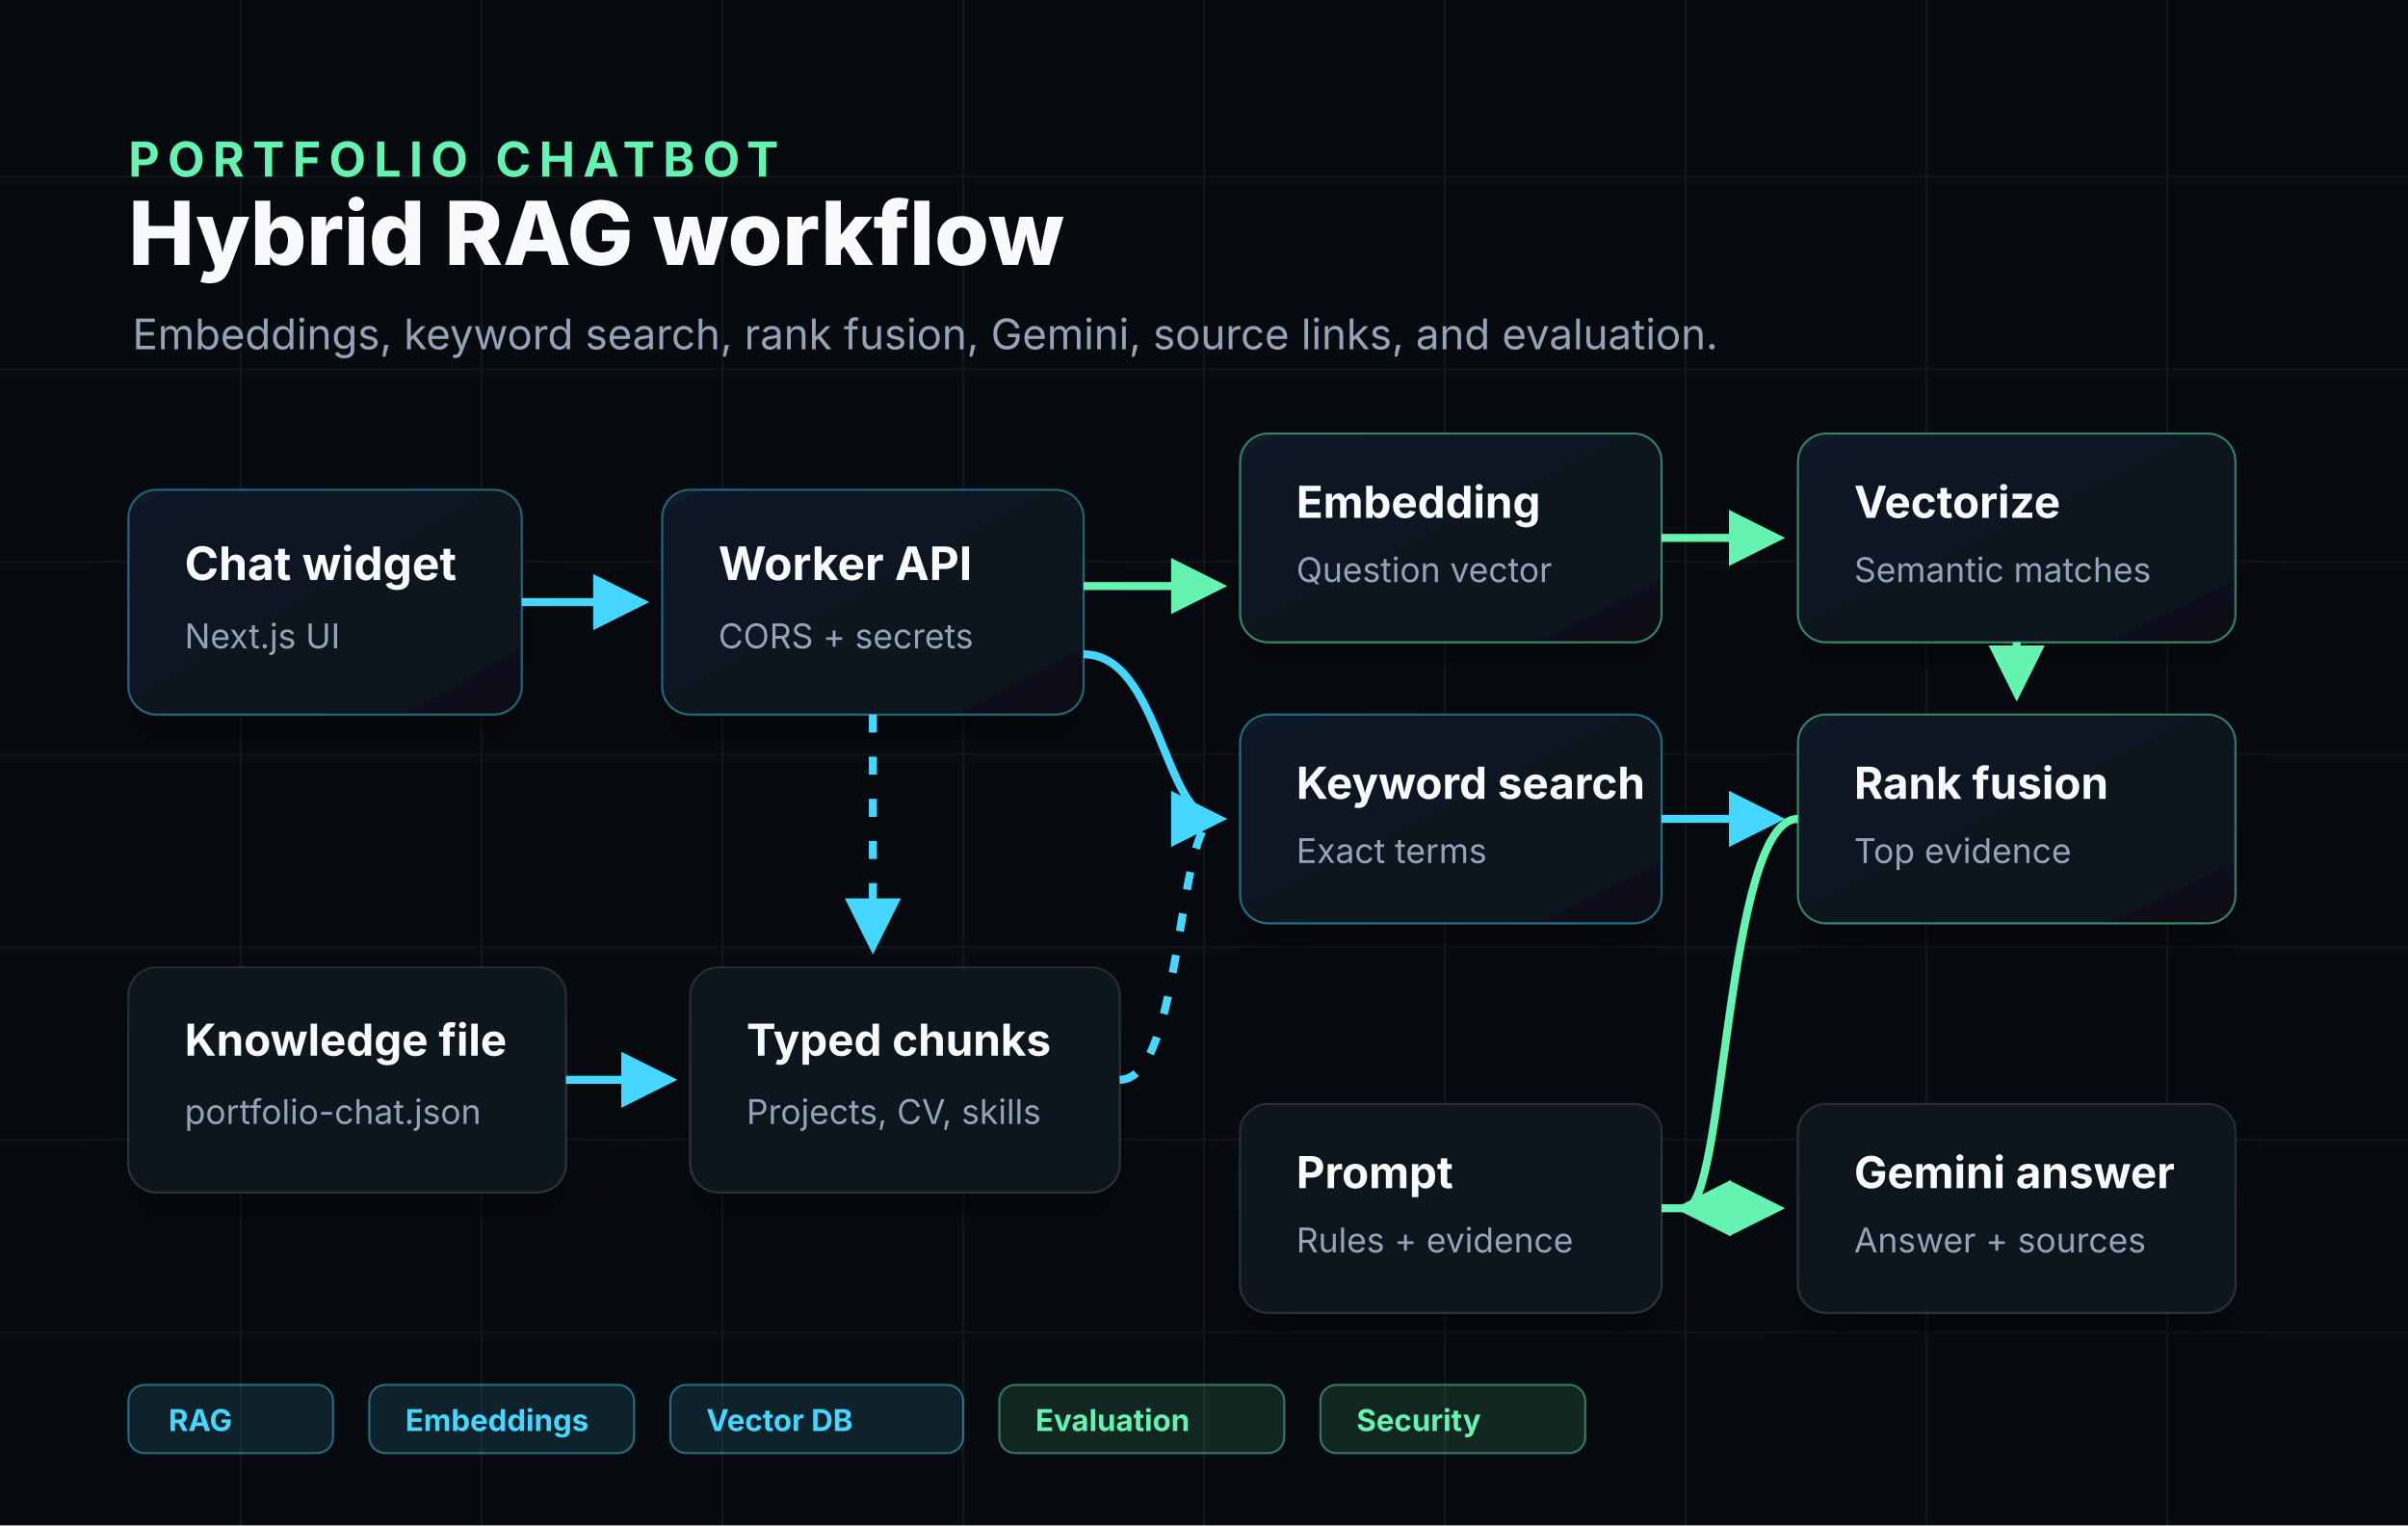
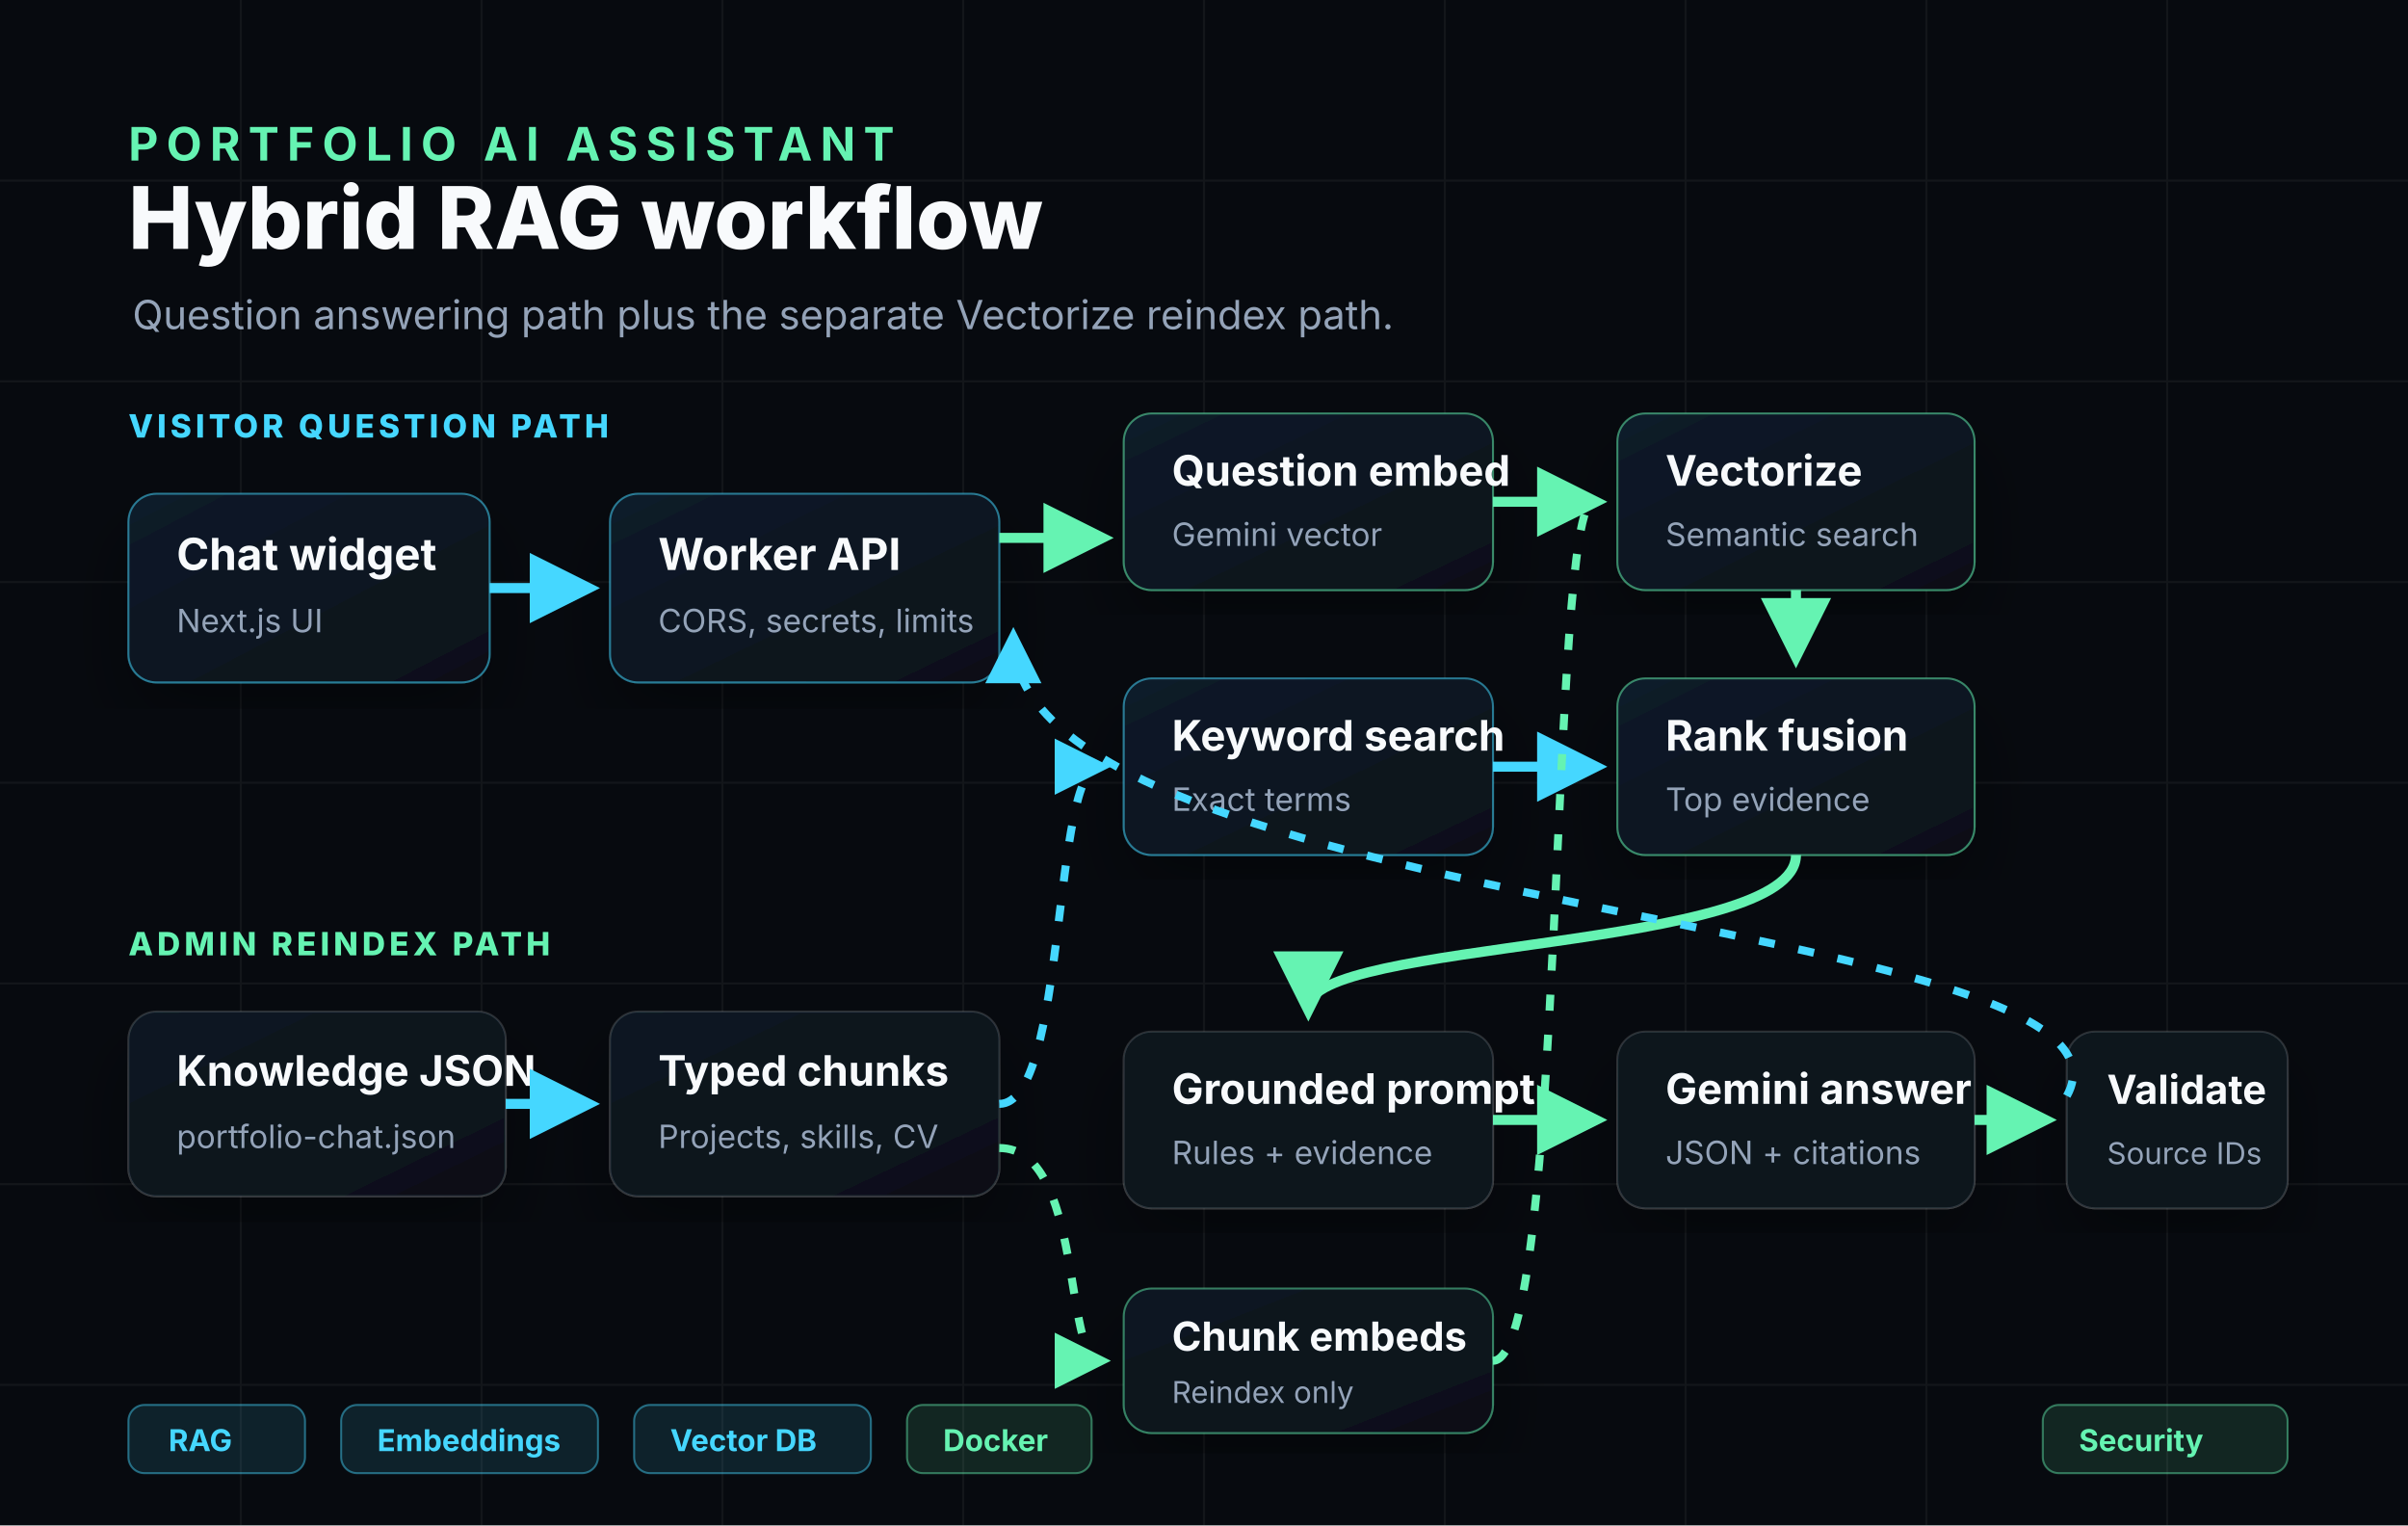
<svg xmlns="http://www.w3.org/2000/svg" width="1200" height="760" viewBox="0 0 1200 760" role="img" aria-labelledby="title desc">
  <defs>
    <linearGradient id="panel" x1="0" y1="0" x2="1" y2="1">
-       <stop offset="0" stop-color="#0e1a26" />
+       <stop offset="0" stop-color="#0d1b2a" />
+       <stop offset="1" stop-color="#071018" />
+     </linearGradient>
+     <linearGradient id="panelSoft" x1="0" y1="0" x2="1" y2="1">
+       <stop offset="0" stop-color="#0a1722" />
      <stop offset="1" stop-color="#071018" />
    </linearGradient>
    <linearGradient id="accent" x1="0" y1="0" x2="1" y2="1">
      <stop offset="0" stop-color="#45d7ff" />
      <stop offset="1" stop-color="#65f3b2" />
    </linearGradient>
-     <filter id="shadow" x="-12%" y="-12%" width="124%" height="124%">
+     <filter id="shadow" x="-14%" y="-14%" width="128%" height="128%">
      <feDropShadow dx="0" dy="18" stdDeviation="18" flood-color="#000000" flood-opacity="0.34" />
    </filter>
-     <marker id="arrow-blue" viewBox="0 0 10 10" refX="8" refY="5" markerWidth="7" markerHeight="7" orient="auto-start-reverse">
-       <path d="M 0 0 L 10 5 L 0 10 z" fill="#45d7ff" />
+     <marker id="arrowBlue" viewBox="0 0 10 10" refX="8" refY="5" markerWidth="7" markerHeight="7" orient="auto-start-reverse">
+       <path d="M0 0 10 5 0 10z" fill="#45d7ff" />
    </marker>
-     <marker id="arrow-green" viewBox="0 0 10 10" refX="8" refY="5" markerWidth="7" markerHeight="7" orient="auto-start-reverse">
-       <path d="M 0 0 L 10 5 L 0 10 z" fill="#65f3b2" />
+     <marker id="arrowGreen" viewBox="0 0 10 10" refX="8" refY="5" markerWidth="7" markerHeight="7" orient="auto-start-reverse">
+       <path d="M0 0 10 5 0 10z" fill="#65f3b2" />
    </marker>
  </defs>
  <rect width="1200" height="760" fill="#070a0f" />
-   <path d="M0 88H1200M0 184H1200M0 280H1200M0 376H1200M0 472H1200M0 568H1200M0 664H1200M120 0V760M240 0V760M360 0V760M480 0V760M600 0V760M720 0V760M840 0V760M960 0V760M1080 0V760" stroke="#ffffff" stroke-opacity="0.05" />
-   <text x="64" y="88" fill="#65f3b2" font-family="Inter, Arial, sans-serif" font-size="24" font-weight="700" letter-spacing="4">PORTFOLIO CHATBOT</text>
-   <text x="64" y="132" fill="#f8fafc" font-family="Inter, Arial, sans-serif" font-size="44" font-weight="800">Hybrid RAG workflow</text>
-   <text x="66" y="174" fill="#94a3b8" font-family="Inter, Arial, sans-serif" font-size="21">Embeddings, keyword search, rank fusion, Gemini, source links, and evaluation.</text>
+   <path d="M0 90H1200M0 190H1200M0 290H1200M0 390H1200M0 490H1200M0 590H1200M0 690H1200M120 0V760M240 0V760M360 0V760M480 0V760M600 0V760M720 0V760M840 0V760M960 0V760M1080 0V760" stroke="#ffffff" stroke-opacity="0.05" />
+   <text x="64" y="80" fill="#65f3b2" font-family="Inter, Arial, sans-serif" font-size="23" font-weight="700" letter-spacing="4">PORTFOLIO AI ASSISTANT</text>
+   <text x="64" y="124" fill="#f8fafc" font-family="Inter, Arial, sans-serif" font-size="43" font-weight="800">Hybrid RAG workflow</text>
+   <text x="66" y="164" fill="#94a3b8" font-family="Inter, Arial, sans-serif" font-size="20">Question answering path plus the separate Vectorize reindex path.</text>
+   <text x="64" y="218" fill="#45d7ff" font-family="Inter, Arial, sans-serif" font-size="16" font-weight="800" letter-spacing="2">VISITOR QUESTION PATH</text>
+   <text x="64" y="476" fill="#65f3b2" font-family="Inter, Arial, sans-serif" font-size="16" font-weight="800" letter-spacing="2">ADMIN REINDEX PATH</text>
  <g filter="url(#shadow)">
-     <rect x="64" y="244" width="196" height="112" rx="14" fill="url(#panel)" stroke="#45d7ff" stroke-opacity="0.42" />
-     <text x="92" y="289" fill="#f8fafc" font-family="Inter, Arial, sans-serif" font-size="23" font-weight="700">Chat widget</text>
-     <text x="92" y="323" fill="#94a3b8" font-family="Inter, Arial, sans-serif" font-size="17">Next.js UI</text>
+     <rect x="64" y="246" width="180" height="94" rx="14" fill="url(#panel)" stroke="#45d7ff" stroke-opacity="0.52" />
+     <text x="88" y="284" fill="#f8fafc" font-family="Inter, Arial, sans-serif" font-size="22" font-weight="700">Chat widget</text>
+     <text x="88" y="315" fill="#94a3b8" font-family="Inter, Arial, sans-serif" font-size="16">Next.js UI</text>
  </g>
  <g filter="url(#shadow)">
-     <rect x="330" y="244" width="210" height="112" rx="14" fill="url(#panel)" stroke="#45d7ff" stroke-opacity="0.42" />
-     <text x="358" y="289" fill="#f8fafc" font-family="Inter, Arial, sans-serif" font-size="23" font-weight="700">Worker API</text>
-     <text x="358" y="323" fill="#94a3b8" font-family="Inter, Arial, sans-serif" font-size="17">CORS + secrets</text>
+     <rect x="304" y="246" width="194" height="94" rx="14" fill="url(#panel)" stroke="#45d7ff" stroke-opacity="0.52" />
+     <text x="328" y="284" fill="#f8fafc" font-family="Inter, Arial, sans-serif" font-size="22" font-weight="700">Worker API</text>
+     <text x="328" y="315" fill="#94a3b8" font-family="Inter, Arial, sans-serif" font-size="16">CORS, secrets, limits</text>
  </g>
  <g filter="url(#shadow)">
-     <rect x="64" y="482" width="218" height="112" rx="14" fill="#08131b" stroke="#ffffff" stroke-opacity="0.13" />
-     <text x="92" y="526" fill="#f8fafc" font-family="Inter, Arial, sans-serif" font-size="22" font-weight="700">Knowledge file</text>
-     <text x="92" y="560" fill="#94a3b8" font-family="Inter, Arial, sans-serif" font-size="17">portfolio-chat.json</text>
+     <rect x="560" y="206" width="184" height="88" rx="14" fill="url(#panel)" stroke="#65f3b2" stroke-opacity="0.52" />
+     <text x="584" y="242" fill="#f8fafc" font-family="Inter, Arial, sans-serif" font-size="21" font-weight="700">Question embed</text>
+     <text x="584" y="272" fill="#94a3b8" font-family="Inter, Arial, sans-serif" font-size="16">Gemini vector</text>
  </g>
  <g filter="url(#shadow)">
-     <rect x="344" y="482" width="214" height="112" rx="14" fill="#08131b" stroke="#ffffff" stroke-opacity="0.13" />
-     <text x="372" y="526" fill="#f8fafc" font-family="Inter, Arial, sans-serif" font-size="22" font-weight="700">Typed chunks</text>
-     <text x="372" y="560" fill="#94a3b8" font-family="Inter, Arial, sans-serif" font-size="17">Projects, CV, skills</text>
+     <rect x="806" y="206" width="178" height="88" rx="14" fill="url(#panel)" stroke="#65f3b2" stroke-opacity="0.52" />
+     <text x="830" y="242" fill="#f8fafc" font-family="Inter, Arial, sans-serif" font-size="21" font-weight="700">Vectorize</text>
+     <text x="830" y="272" fill="#94a3b8" font-family="Inter, Arial, sans-serif" font-size="16">Semantic search</text>
  </g>
  <g filter="url(#shadow)">
-     <rect x="618" y="216" width="210" height="104" rx="14" fill="url(#panel)" stroke="#65f3b2" stroke-opacity="0.5" />
-     <text x="646" y="258" fill="#f8fafc" font-family="Inter, Arial, sans-serif" font-size="22" font-weight="700">Embedding</text>
-     <text x="646" y="290" fill="#94a3b8" font-family="Inter, Arial, sans-serif" font-size="17">Question vector</text>
+     <rect x="560" y="338" width="184" height="88" rx="14" fill="url(#panel)" stroke="#45d7ff" stroke-opacity="0.52" />
+     <text x="584" y="374" fill="#f8fafc" font-family="Inter, Arial, sans-serif" font-size="21" font-weight="700">Keyword search</text>
+     <text x="584" y="404" fill="#94a3b8" font-family="Inter, Arial, sans-serif" font-size="16">Exact terms</text>
  </g>
  <g filter="url(#shadow)">
-     <rect x="618" y="356" width="210" height="104" rx="14" fill="url(#panel)" stroke="#45d7ff" stroke-opacity="0.45" />
-     <text x="646" y="398" fill="#f8fafc" font-family="Inter, Arial, sans-serif" font-size="22" font-weight="700">Keyword search</text>
-     <text x="646" y="430" fill="#94a3b8" font-family="Inter, Arial, sans-serif" font-size="17">Exact terms</text>
+     <rect x="806" y="338" width="178" height="88" rx="14" fill="url(#panel)" stroke="#65f3b2" stroke-opacity="0.52" />
+     <text x="830" y="374" fill="#f8fafc" font-family="Inter, Arial, sans-serif" font-size="21" font-weight="700">Rank fusion</text>
+     <text x="830" y="404" fill="#94a3b8" font-family="Inter, Arial, sans-serif" font-size="16">Top evidence</text>
  </g>
  <g filter="url(#shadow)">
-     <rect x="896" y="216" width="218" height="104" rx="14" fill="url(#panel)" stroke="#65f3b2" stroke-opacity="0.5" />
-     <text x="924" y="258" fill="#f8fafc" font-family="Inter, Arial, sans-serif" font-size="22" font-weight="700">Vectorize</text>
-     <text x="924" y="290" fill="#94a3b8" font-family="Inter, Arial, sans-serif" font-size="17">Semantic matches</text>
+     <rect x="560" y="514" width="184" height="88" rx="14" fill="#08131b" stroke="#ffffff" stroke-opacity="0.15" />
+     <text x="584" y="550" fill="#f8fafc" font-family="Inter, Arial, sans-serif" font-size="21" font-weight="700">Grounded prompt</text>
+     <text x="584" y="580" fill="#94a3b8" font-family="Inter, Arial, sans-serif" font-size="16">Rules + evidence</text>
  </g>
  <g filter="url(#shadow)">
-     <rect x="896" y="356" width="218" height="104" rx="14" fill="url(#panel)" stroke="#65f3b2" stroke-opacity="0.5" />
-     <text x="924" y="398" fill="#f8fafc" font-family="Inter, Arial, sans-serif" font-size="22" font-weight="700">Rank fusion</text>
-     <text x="924" y="430" fill="#94a3b8" font-family="Inter, Arial, sans-serif" font-size="17">Top evidence</text>
+     <rect x="806" y="514" width="178" height="88" rx="14" fill="#08131b" stroke="#ffffff" stroke-opacity="0.15" />
+     <text x="830" y="550" fill="#f8fafc" font-family="Inter, Arial, sans-serif" font-size="21" font-weight="700">Gemini answer</text>
+     <text x="830" y="580" fill="#94a3b8" font-family="Inter, Arial, sans-serif" font-size="16">JSON + citations</text>
  </g>
  <g filter="url(#shadow)">
-     <rect x="618" y="550" width="210" height="104" rx="14" fill="#08131b" stroke="#ffffff" stroke-opacity="0.13" />
-     <text x="646" y="592" fill="#f8fafc" font-family="Inter, Arial, sans-serif" font-size="22" font-weight="700">Prompt</text>
-     <text x="646" y="624" fill="#94a3b8" font-family="Inter, Arial, sans-serif" font-size="17">Rules + evidence</text>
+     <rect x="1030" y="514" width="110" height="88" rx="14" fill="#08131b" stroke="#ffffff" stroke-opacity="0.15" />
+     <text x="1050" y="550" fill="#f8fafc" font-family="Inter, Arial, sans-serif" font-size="20" font-weight="700">Validate</text>
+     <text x="1050" y="580" fill="#94a3b8" font-family="Inter, Arial, sans-serif" font-size="15">Source IDs</text>
  </g>
  <g filter="url(#shadow)">
-     <rect x="896" y="550" width="218" height="104" rx="14" fill="#08131b" stroke="#ffffff" stroke-opacity="0.13" />
-     <text x="924" y="592" fill="#f8fafc" font-family="Inter, Arial, sans-serif" font-size="22" font-weight="700">Gemini answer</text>
-     <text x="924" y="624" fill="#94a3b8" font-family="Inter, Arial, sans-serif" font-size="17">Answer + sources</text>
+     <rect x="64" y="504" width="188" height="92" rx="14" fill="url(#panelSoft)" stroke="#ffffff" stroke-opacity="0.15" />
+     <text x="88" y="541" fill="#f8fafc" font-family="Inter, Arial, sans-serif" font-size="21" font-weight="700">Knowledge JSON</text>
+     <text x="88" y="572" fill="#94a3b8" font-family="Inter, Arial, sans-serif" font-size="16">portfolio-chat.json</text>
  </g>
-   <path d="M260 300H318" stroke="#45d7ff" stroke-width="4" marker-end="url(#arrow-blue)" />
-   <path d="M435 356V470" stroke="#45d7ff" stroke-width="4" stroke-dasharray="9 12" marker-end="url(#arrow-blue)" />
-   <path d="M282 538H332" stroke="#45d7ff" stroke-width="4" marker-end="url(#arrow-blue)" />
-   <path d="M540 292H606" stroke="#65f3b2" stroke-width="4" marker-end="url(#arrow-green)" />
-   <path d="M540 326C578 326 580 408 606 408" stroke="#45d7ff" stroke-width="4" fill="none" marker-end="url(#arrow-blue)" />
-   <path d="M828 268H884" stroke="#65f3b2" stroke-width="4" marker-end="url(#arrow-green)" />
-   <path d="M558 538C590 538 586 408 606 408" stroke="#45d7ff" stroke-width="4" fill="none" stroke-dasharray="9 12" />
-   <path d="M828 408H884" stroke="#45d7ff" stroke-width="4" marker-end="url(#arrow-blue)" />
-   <path d="M1005 320V344" stroke="#65f3b2" stroke-width="4" marker-end="url(#arrow-green)" />
-   <path d="M896 408C860 408 860 602 840 602" stroke="#65f3b2" stroke-width="4" fill="none" marker-end="url(#arrow-green)" />
-   <path d="M828 602H884" stroke="#65f3b2" stroke-width="4" marker-end="url(#arrow-green)" />
+   <g filter="url(#shadow)">
+     <rect x="304" y="504" width="194" height="92" rx="14" fill="url(#panelSoft)" stroke="#ffffff" stroke-opacity="0.15" />
+     <text x="328" y="541" fill="#f8fafc" font-family="Inter, Arial, sans-serif" font-size="21" font-weight="700">Typed chunks</text>
+     <text x="328" y="572" fill="#94a3b8" font-family="Inter, Arial, sans-serif" font-size="16">Projects, skills, CV</text>
+   </g>
+   <g filter="url(#shadow)">
+     <rect x="560" y="642" width="184" height="72" rx="14" fill="url(#panelSoft)" stroke="#65f3b2" stroke-opacity="0.48" />
+     <text x="584" y="673" fill="#f8fafc" font-family="Inter, Arial, sans-serif" font-size="20" font-weight="700">Chunk embeds</text>
+     <text x="584" y="699" fill="#94a3b8" font-family="Inter, Arial, sans-serif" font-size="15">Reindex only</text>
+   </g>
+   <path d="M244 293H292" stroke="#45d7ff" stroke-width="5" marker-end="url(#arrowBlue)" />
+   <path d="M498 268H548" stroke="#65f3b2" stroke-width="5" marker-end="url(#arrowGreen)" />
+   <path d="M744 250H794" stroke="#65f3b2" stroke-width="5" marker-end="url(#arrowGreen)" />
+   <path d="M895 294V326" stroke="#65f3b2" stroke-width="5" marker-end="url(#arrowGreen)" />
+   <path d="M744 382H794" stroke="#45d7ff" stroke-width="5" marker-end="url(#arrowBlue)" />
+   <path d="M895 426C895 474 652 468 652 502" stroke="#65f3b2" stroke-width="5" fill="none" marker-end="url(#arrowGreen)" />
+   <path d="M744 558H794" stroke="#65f3b2" stroke-width="5" marker-end="url(#arrowGreen)" />
+   <path d="M984 558H1018" stroke="#65f3b2" stroke-width="5" marker-end="url(#arrowGreen)" />
+   <path d="M1030 546C1080 456 505 456 505 318" stroke="#45d7ff" stroke-width="4" fill="none" stroke-dasharray="8 12" marker-end="url(#arrowBlue)" />
+   <path d="M252 550H292" stroke="#45d7ff" stroke-width="5" marker-end="url(#arrowBlue)" />
+   <path d="M498 550C532 550 524 382 548 382" stroke="#45d7ff" stroke-width="4" fill="none" stroke-dasharray="8 12" marker-end="url(#arrowBlue)" />
+   <path d="M498 572C540 572 530 678 548 678" stroke="#65f3b2" stroke-width="4" fill="none" stroke-dasharray="8 12" marker-end="url(#arrowGreen)" />
+   <path d="M744 678C780 678 772 250 794 250" stroke="#65f3b2" stroke-width="4" fill="none" stroke-dasharray="8 12" marker-end="url(#arrowGreen)" />
  <g>
-     <rect x="64" y="690" width="102" height="34" rx="8" fill="#45d7ff" fill-opacity="0.12" stroke="#45d7ff" stroke-opacity="0.45" />
-     <text x="84" y="713" fill="#45d7ff" font-family="Inter, Arial, sans-serif" font-size="15" font-weight="700">RAG</text>
-     <rect x="184" y="690" width="132" height="34" rx="8" fill="#45d7ff" fill-opacity="0.12" stroke="#45d7ff" stroke-opacity="0.45" />
-     <text x="202" y="713" fill="#45d7ff" font-family="Inter, Arial, sans-serif" font-size="15" font-weight="700">Embeddings</text>
-     <rect x="334" y="690" width="146" height="34" rx="8" fill="#45d7ff" fill-opacity="0.12" stroke="#45d7ff" stroke-opacity="0.45" />
-     <text x="352" y="713" fill="#45d7ff" font-family="Inter, Arial, sans-serif" font-size="15" font-weight="700">Vector DB</text>
-     <rect x="498" y="690" width="142" height="34" rx="8" fill="#65f3b2" fill-opacity="0.12" stroke="#65f3b2" stroke-opacity="0.45" />
-     <text x="516" y="713" fill="#65f3b2" font-family="Inter, Arial, sans-serif" font-size="15" font-weight="700">Evaluation</text>
-     <rect x="658" y="690" width="132" height="34" rx="8" fill="#65f3b2" fill-opacity="0.12" stroke="#65f3b2" stroke-opacity="0.45" />
-     <text x="676" y="713" fill="#65f3b2" font-family="Inter, Arial, sans-serif" font-size="15" font-weight="700">Security</text>
+     <rect x="64" y="700" width="88" height="34" rx="8" fill="#45d7ff" fill-opacity="0.12" stroke="#45d7ff" stroke-opacity="0.45" />
+     <text x="84" y="723" fill="#45d7ff" font-family="Inter, Arial, sans-serif" font-size="15" font-weight="700">RAG</text>
+     <rect x="170" y="700" width="128" height="34" rx="8" fill="#45d7ff" fill-opacity="0.12" stroke="#45d7ff" stroke-opacity="0.45" />
+     <text x="188" y="723" fill="#45d7ff" font-family="Inter, Arial, sans-serif" font-size="15" font-weight="700">Embeddings</text>
+     <rect x="316" y="700" width="118" height="34" rx="8" fill="#45d7ff" fill-opacity="0.12" stroke="#45d7ff" stroke-opacity="0.45" />
+     <text x="334" y="723" fill="#45d7ff" font-family="Inter, Arial, sans-serif" font-size="15" font-weight="700">Vector DB</text>
+     <rect x="452" y="700" width="92" height="34" rx="8" fill="#65f3b2" fill-opacity="0.12" stroke="#65f3b2" stroke-opacity="0.45" />
+     <text x="470" y="723" fill="#65f3b2" font-family="Inter, Arial, sans-serif" font-size="15" font-weight="700">Docker</text>
+     <rect x="1018" y="700" width="122" height="34" rx="8" fill="#65f3b2" fill-opacity="0.12" stroke="#65f3b2" stroke-opacity="0.45" />
+     <text x="1036" y="723" fill="#65f3b2" font-family="Inter, Arial, sans-serif" font-size="15" font-weight="700">Security</text>
  </g>
</svg>
